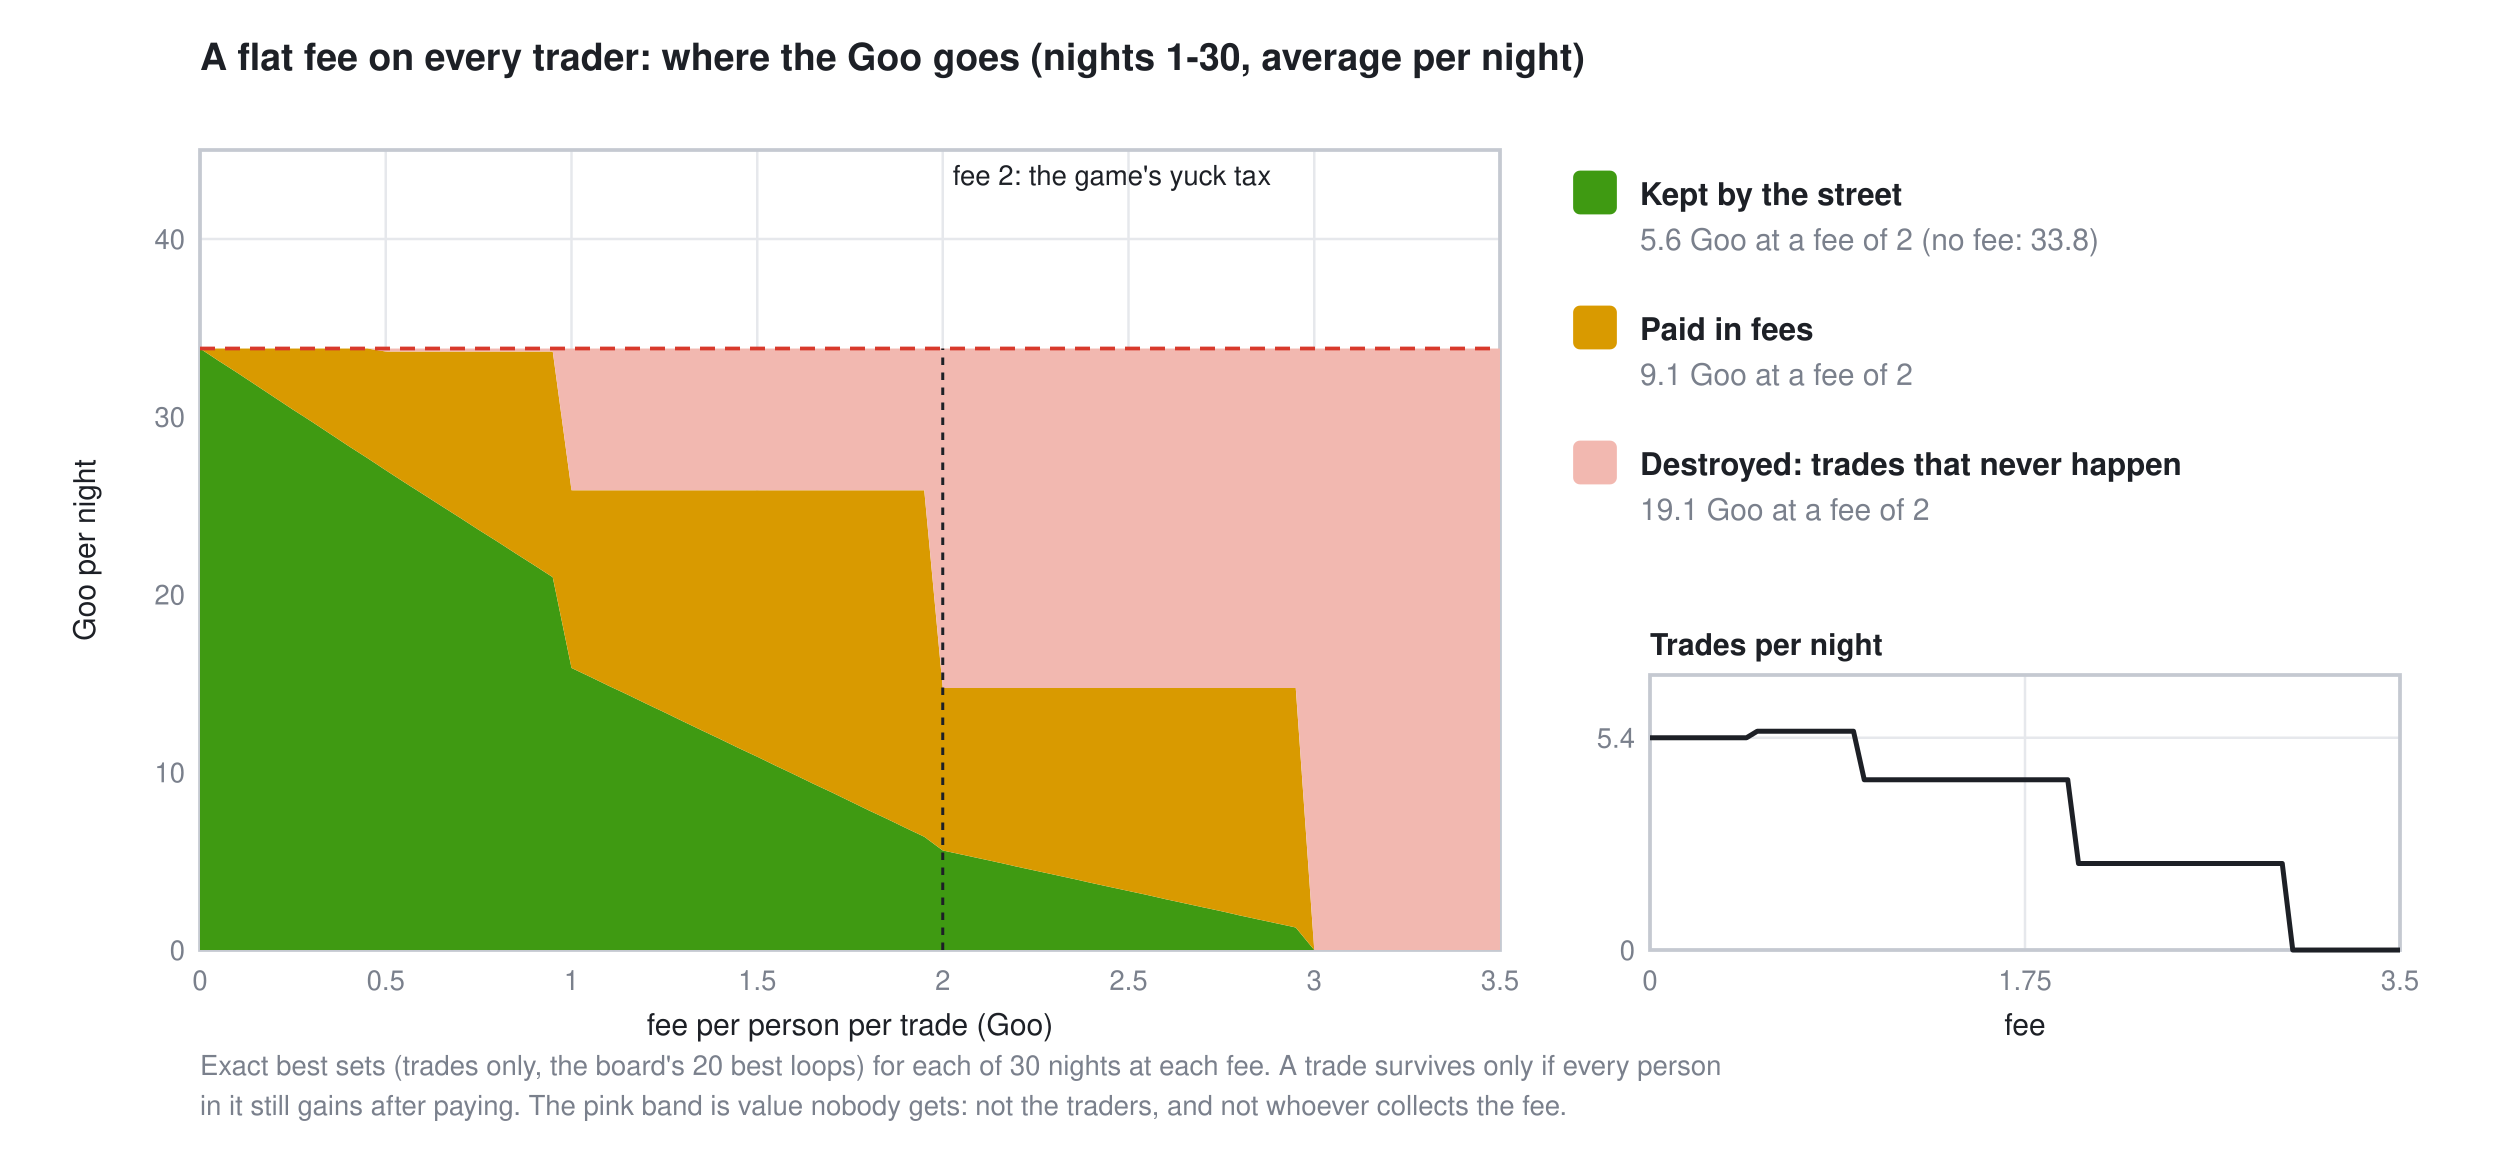
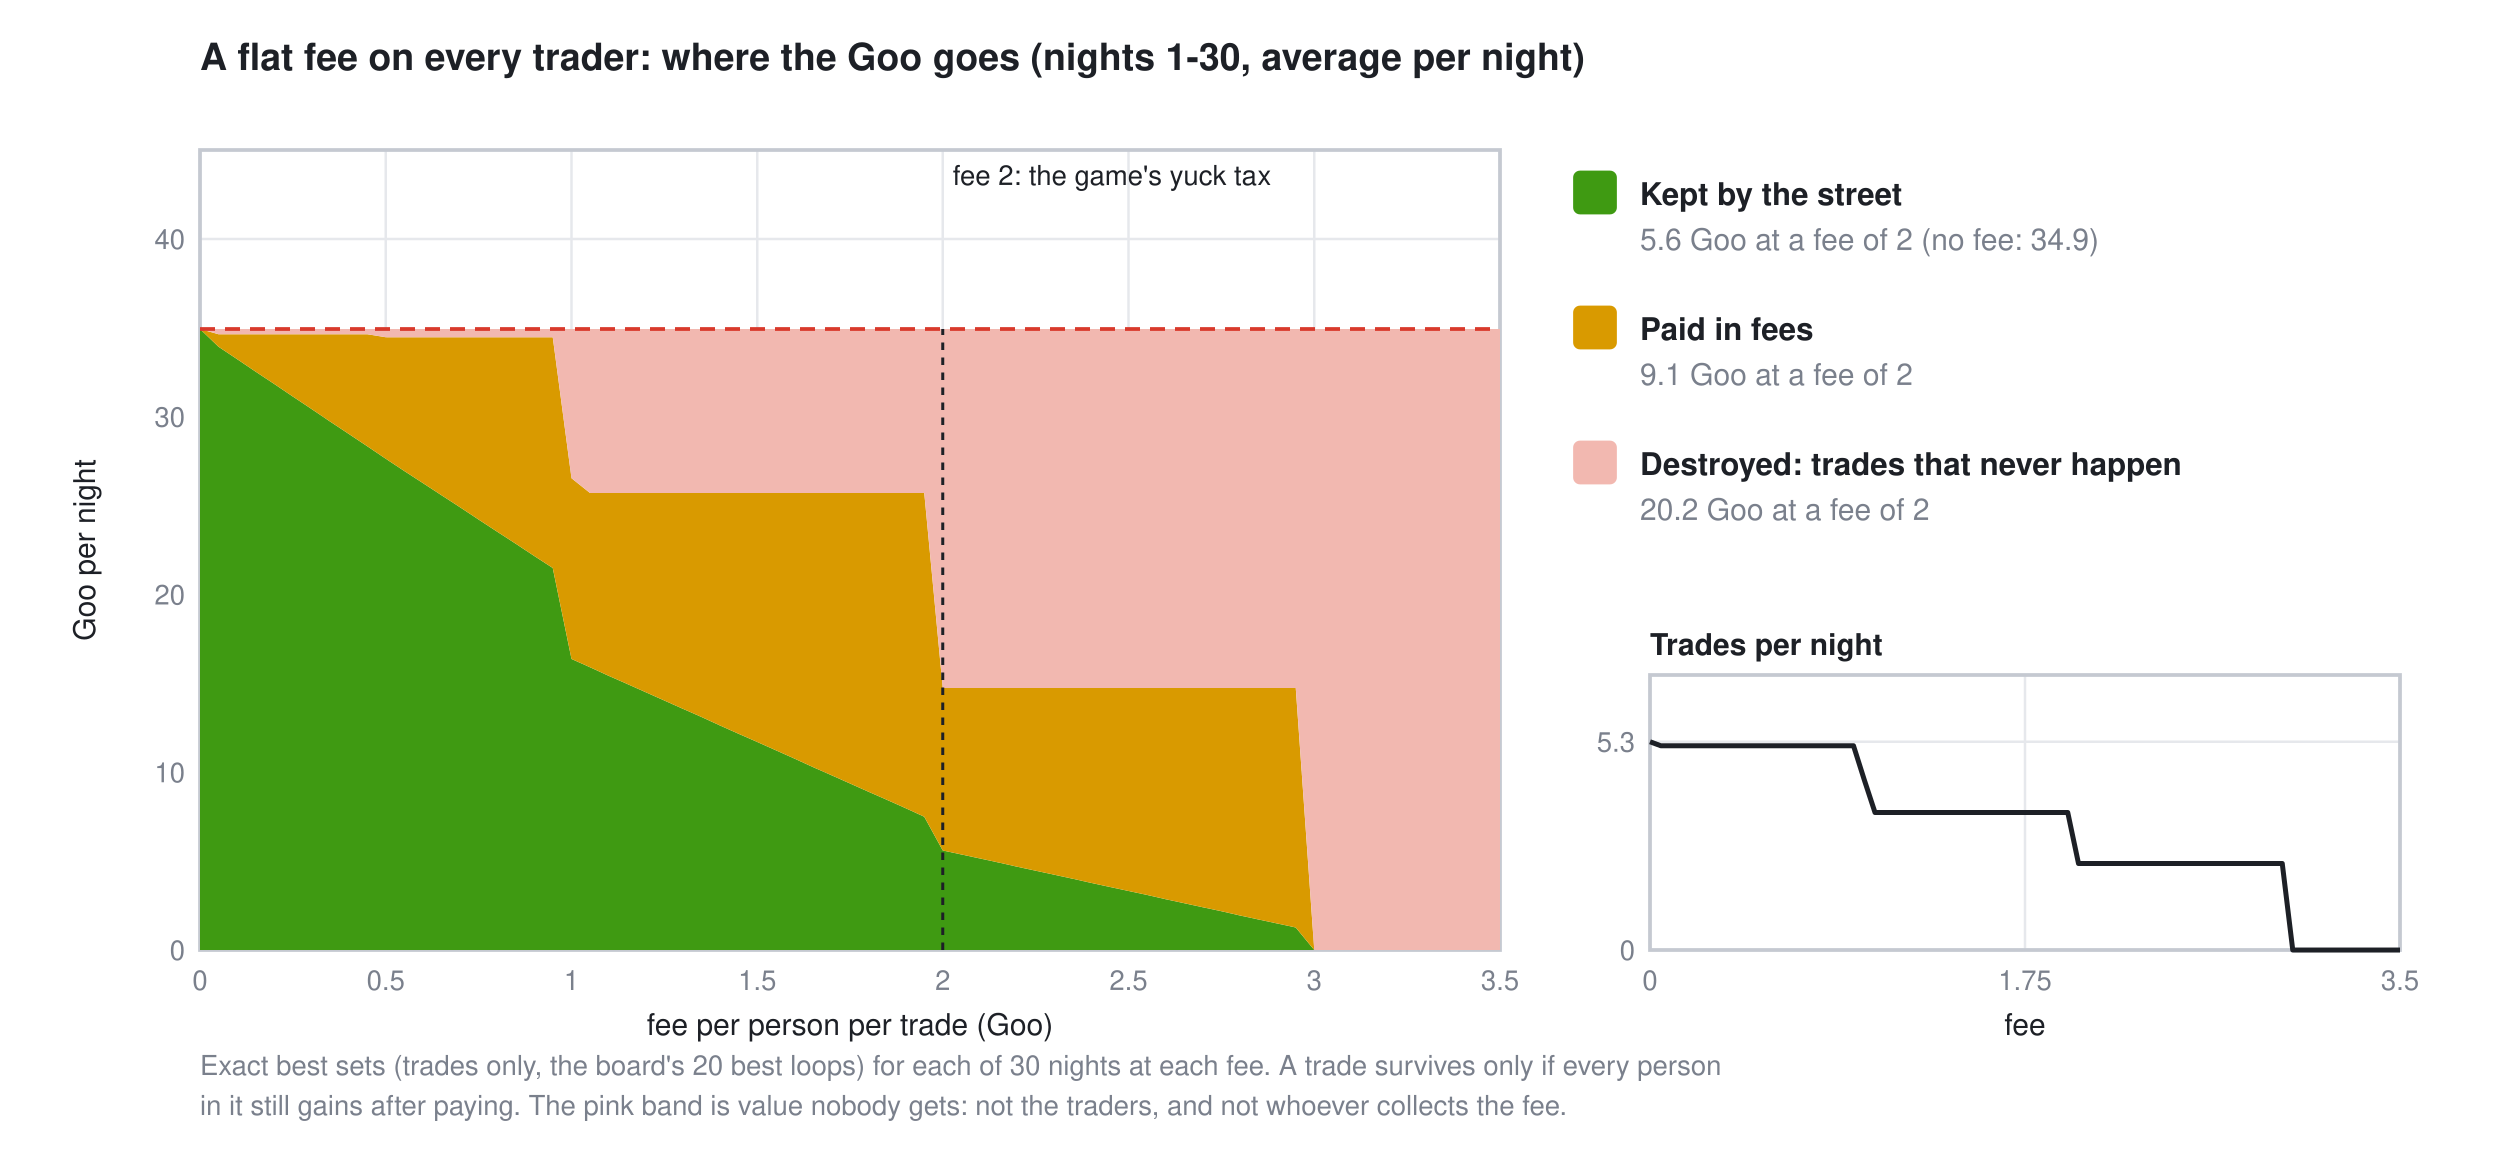
<svg xmlns="http://www.w3.org/2000/svg" viewBox="0 0 1000 470" width="1000" height="470" font-family="Segoe UI, Helvetica, Arial, sans-serif">
  <rect width="1000" height="470" fill="#ffffff" />
  <text x="80.0" y="28.0" font-size="15" fill="#1d2026" text-anchor="start" font-weight="bold">A flat fee on every trader: where the Goo goes (nights 1-30, average per night)</text>
  <line x1="80.0" y1="60.0" x2="80.0" y2="380.0" stroke="#e6e8ec" stroke-width="1" />
  <text x="80.0" y="396.0" font-size="11" fill="#7a808c" text-anchor="middle" font-weight="normal">0</text>
  <line x1="154.3" y1="60.0" x2="154.3" y2="380.0" stroke="#e6e8ec" stroke-width="1" />
  <text x="154.3" y="396.0" font-size="11" fill="#7a808c" text-anchor="middle" font-weight="normal">0.5</text>
  <line x1="228.6" y1="60.0" x2="228.6" y2="380.0" stroke="#e6e8ec" stroke-width="1" />
  <text x="228.6" y="396.0" font-size="11" fill="#7a808c" text-anchor="middle" font-weight="normal">1</text>
  <line x1="302.9" y1="60.0" x2="302.9" y2="380.0" stroke="#e6e8ec" stroke-width="1" />
  <text x="302.9" y="396.0" font-size="11" fill="#7a808c" text-anchor="middle" font-weight="normal">1.5</text>
  <line x1="377.1" y1="60.0" x2="377.1" y2="380.0" stroke="#e6e8ec" stroke-width="1" />
  <text x="377.1" y="396.0" font-size="11" fill="#7a808c" text-anchor="middle" font-weight="normal">2</text>
  <line x1="451.4" y1="60.0" x2="451.4" y2="380.0" stroke="#e6e8ec" stroke-width="1" />
  <text x="451.4" y="396.0" font-size="11" fill="#7a808c" text-anchor="middle" font-weight="normal">2.5</text>
  <line x1="525.7" y1="60.0" x2="525.7" y2="380.0" stroke="#e6e8ec" stroke-width="1" />
  <text x="525.7" y="396.0" font-size="11" fill="#7a808c" text-anchor="middle" font-weight="normal">3</text>
  <line x1="600.0" y1="60.0" x2="600.0" y2="380.0" stroke="#e6e8ec" stroke-width="1" />
  <text x="600.0" y="396.0" font-size="11" fill="#7a808c" text-anchor="middle" font-weight="normal">3.5</text>
  <line x1="80.0" y1="380.0" x2="600.0" y2="380.0" stroke="#e6e8ec" stroke-width="1" />
  <text x="74.0" y="384.0" font-size="11" fill="#7a808c" text-anchor="end" font-weight="normal">0</text>
  <line x1="80.0" y1="308.9" x2="600.0" y2="308.9" stroke="#e6e8ec" stroke-width="1" />
  <text x="74.0" y="312.9" font-size="11" fill="#7a808c" text-anchor="end" font-weight="normal">10</text>
  <line x1="80.0" y1="237.8" x2="600.0" y2="237.8" stroke="#e6e8ec" stroke-width="1" />
  <text x="74.0" y="241.8" font-size="11" fill="#7a808c" text-anchor="end" font-weight="normal">20</text>
  <line x1="80.0" y1="166.7" x2="600.0" y2="166.7" stroke="#e6e8ec" stroke-width="1" />
  <text x="74.0" y="170.7" font-size="11" fill="#7a808c" text-anchor="end" font-weight="normal">30</text>
  <line x1="80.0" y1="95.6" x2="600.0" y2="95.6" stroke="#e6e8ec" stroke-width="1" />
  <text x="74.0" y="99.6" font-size="11" fill="#7a808c" text-anchor="end" font-weight="normal">40</text>
  <rect x="80.0" y="60.0" width="520.0" height="320.0" rx="0" fill="none" stroke="#c5c9d1" stroke-width="1.5" />
  <text x="340.0" y="414.0" font-size="12" fill="#1d2026" text-anchor="middle" font-weight="normal">fee per person per trade (Goo)</text>
  <text transform="translate(38.0,220.0) rotate(-90)" font-size="12" fill="#1d2026" text-anchor="middle">Goo per night</text>
-   <path d="M80.0,139.4 L87.4,144.3 L94.9,149.1 L102.3,154.0 L109.7,158.9 L117.1,163.8 L124.6,168.6 L132.0,173.5 L139.4,178.4 L146.9,183.2 L154.3,188.1 L161.7,192.9 L169.1,197.6 L176.6,202.4 L184.0,207.1 L191.4,211.9 L198.9,216.6 L206.3,221.4 L213.7,226.1 L221.1,230.9 L228.6,267.2 L236.0,270.7 L243.4,274.3 L250.9,277.8 L258.3,281.4 L265.7,284.9 L273.1,288.5 L280.6,292.1 L288.0,295.6 L295.4,299.2 L302.9,302.7 L310.3,306.3 L317.7,309.8 L325.1,313.4 L332.6,316.9 L340.0,320.5 L347.4,324.1 L354.9,327.6 L362.3,331.2 L369.7,334.7 L377.1,340.2 L384.6,341.8 L392.0,343.4 L399.4,345.0 L406.9,346.7 L414.3,348.3 L421.7,349.9 L429.1,351.5 L436.6,353.2 L444.0,354.8 L451.4,356.4 L458.9,358.0 L466.3,359.7 L473.7,361.3 L481.1,362.9 L488.6,364.5 L496.0,366.2 L503.4,367.8 L510.9,369.4 L518.3,371.0 L525.7,380.0 L533.1,380.0 L540.6,380.0 L548.0,380.0 L555.4,380.0 L562.9,380.0 L570.3,380.0 L577.7,380.0 L585.1,380.0 L592.6,380.0 L600.0,380.0 L600.0,380.0 L592.6,380.0 L585.1,380.0 L577.7,380.0 L570.3,380.0 L562.9,380.0 L555.4,380.0 L548.0,380.0 L540.6,380.0 L533.1,380.0 L525.7,380.0 L518.3,380.0 L510.9,380.0 L503.4,380.0 L496.0,380.0 L488.6,380.0 L481.1,380.0 L473.7,380.0 L466.3,380.0 L458.9,380.0 L451.4,380.0 L444.0,380.0 L436.6,380.0 L429.1,380.0 L421.7,380.0 L414.3,380.0 L406.9,380.0 L399.4,380.0 L392.0,380.0 L384.6,380.0 L377.1,380.0 L369.7,380.0 L362.3,380.0 L354.9,380.0 L347.4,380.0 L340.0,380.0 L332.6,380.0 L325.1,380.0 L317.7,380.0 L310.3,380.0 L302.9,380.0 L295.4,380.0 L288.0,380.0 L280.6,380.0 L273.1,380.0 L265.7,380.0 L258.3,380.0 L250.9,380.0 L243.4,380.0 L236.0,380.0 L228.6,380.0 L221.1,380.0 L213.7,380.0 L206.3,380.0 L198.9,380.0 L191.4,380.0 L184.0,380.0 L176.6,380.0 L169.1,380.0 L161.7,380.0 L154.3,380.0 L146.9,380.0 L139.4,380.0 L132.0,380.0 L124.6,380.0 L117.1,380.0 L109.7,380.0 L102.3,380.0 L94.9,380.0 L87.4,380.0 L80.0,380.0 Z" fill="#3f9a12" stroke="none" />
-   <path d="M80.0,139.4 L87.4,139.4 L94.9,139.4 L102.3,139.4 L109.7,139.4 L117.1,139.4 L124.6,139.4 L132.0,139.4 L139.4,139.4 L146.9,139.4 L154.3,140.6 L161.7,140.6 L169.1,140.6 L176.6,140.6 L184.0,140.6 L191.4,140.6 L198.9,140.6 L206.3,140.6 L213.7,140.6 L221.1,140.6 L228.6,196.1 L236.0,196.1 L243.4,196.1 L250.9,196.1 L258.3,196.1 L265.7,196.1 L273.1,196.1 L280.6,196.1 L288.0,196.1 L295.4,196.1 L302.9,196.1 L310.3,196.1 L317.7,196.1 L325.1,196.1 L332.6,196.1 L340.0,196.1 L347.4,196.1 L354.9,196.1 L362.3,196.1 L369.7,196.1 L377.1,275.2 L384.6,275.2 L392.0,275.2 L399.4,275.2 L406.9,275.2 L414.3,275.2 L421.7,275.2 L429.1,275.2 L436.6,275.2 L444.0,275.2 L451.4,275.2 L458.9,275.2 L466.3,275.2 L473.7,275.2 L481.1,275.2 L488.6,275.2 L496.0,275.2 L503.4,275.2 L510.9,275.2 L518.3,275.2 L525.7,380.0 L533.1,380.0 L540.6,380.0 L548.0,380.0 L555.4,380.0 L562.9,380.0 L570.3,380.0 L577.7,380.0 L585.1,380.0 L592.6,380.0 L600.0,380.0 L600.0,380.0 L592.6,380.0 L585.1,380.0 L577.7,380.0 L570.3,380.0 L562.9,380.0 L555.4,380.0 L548.0,380.0 L540.6,380.0 L533.1,380.0 L525.7,380.0 L518.3,371.0 L510.9,369.4 L503.4,367.8 L496.0,366.2 L488.6,364.5 L481.1,362.9 L473.7,361.3 L466.3,359.7 L458.9,358.0 L451.4,356.4 L444.0,354.8 L436.6,353.2 L429.1,351.5 L421.7,349.9 L414.3,348.3 L406.9,346.7 L399.4,345.0 L392.0,343.4 L384.6,341.8 L377.1,340.2 L369.7,334.7 L362.3,331.2 L354.9,327.6 L347.4,324.1 L340.0,320.5 L332.6,316.9 L325.1,313.4 L317.7,309.8 L310.3,306.3 L302.9,302.7 L295.4,299.2 L288.0,295.6 L280.6,292.1 L273.1,288.5 L265.7,284.9 L258.3,281.4 L250.9,277.8 L243.4,274.3 L236.0,270.7 L228.6,267.2 L221.1,230.9 L213.7,226.1 L206.3,221.4 L198.9,216.6 L191.4,211.9 L184.0,207.1 L176.6,202.4 L169.1,197.6 L161.7,192.9 L154.3,188.1 L146.9,183.2 L139.4,178.4 L132.0,173.5 L124.6,168.6 L117.1,163.8 L109.7,158.9 L102.3,154.0 L94.9,149.1 L87.4,144.3 L80.0,139.4 Z" fill="#d99a00" stroke="none" />
-   <path d="M80.0,139.4 L87.4,139.4 L94.9,139.4 L102.3,139.4 L109.7,139.4 L117.1,139.4 L124.6,139.4 L132.0,139.4 L139.4,139.4 L146.9,139.4 L154.3,139.4 L161.7,139.4 L169.1,139.4 L176.6,139.4 L184.0,139.4 L191.4,139.4 L198.9,139.4 L206.3,139.4 L213.7,139.4 L221.1,139.4 L228.6,139.4 L236.0,139.4 L243.4,139.4 L250.9,139.4 L258.3,139.4 L265.7,139.4 L273.1,139.4 L280.6,139.4 L288.0,139.4 L295.4,139.4 L302.9,139.4 L310.3,139.4 L317.7,139.4 L325.1,139.4 L332.6,139.4 L340.0,139.4 L347.4,139.4 L354.9,139.4 L362.3,139.4 L369.7,139.4 L377.1,139.4 L384.6,139.4 L392.0,139.4 L399.4,139.4 L406.9,139.4 L414.3,139.4 L421.7,139.4 L429.1,139.4 L436.6,139.4 L444.0,139.4 L451.4,139.4 L458.9,139.4 L466.3,139.4 L473.7,139.4 L481.1,139.4 L488.6,139.4 L496.0,139.4 L503.4,139.4 L510.9,139.4 L518.3,139.4 L525.7,139.4 L533.1,139.4 L540.6,139.4 L548.0,139.4 L555.4,139.4 L562.9,139.4 L570.3,139.4 L577.7,139.4 L585.1,139.4 L592.6,139.4 L600.0,139.4 L600.0,380.0 L592.6,380.0 L585.1,380.0 L577.7,380.0 L570.3,380.0 L562.9,380.0 L555.4,380.0 L548.0,380.0 L540.6,380.0 L533.1,380.0 L525.7,380.0 L518.3,275.2 L510.9,275.2 L503.4,275.2 L496.0,275.2 L488.6,275.2 L481.1,275.2 L473.7,275.2 L466.3,275.2 L458.9,275.2 L451.4,275.2 L444.0,275.2 L436.6,275.2 L429.1,275.2 L421.7,275.2 L414.3,275.2 L406.9,275.2 L399.4,275.2 L392.0,275.2 L384.6,275.2 L377.1,275.2 L369.7,196.1 L362.3,196.1 L354.9,196.1 L347.4,196.1 L340.0,196.1 L332.6,196.1 L325.1,196.1 L317.7,196.1 L310.3,196.1 L302.9,196.1 L295.4,196.1 L288.0,196.1 L280.6,196.1 L273.1,196.1 L265.7,196.1 L258.3,196.1 L250.9,196.1 L243.4,196.1 L236.0,196.1 L228.6,196.1 L221.1,140.6 L213.7,140.6 L206.3,140.6 L198.9,140.6 L191.4,140.6 L184.0,140.6 L176.6,140.6 L169.1,140.6 L161.7,140.6 L154.3,140.6 L146.9,139.4 L139.4,139.4 L132.0,139.4 L124.6,139.4 L117.1,139.4 L109.7,139.4 L102.3,139.4 L94.9,139.4 L87.4,139.4 L80.0,139.4 Z" fill="#f2b8b0" stroke="none" />
-   <line x1="80.0" y1="139.4" x2="600.0" y2="139.4" stroke="#d8392b" stroke-width="1.5" stroke-dasharray="6 4" />
-   <line x1="377.1" y1="380.0" x2="377.1" y2="139.4" stroke="#1d2026" stroke-width="1.2" stroke-dasharray="3 3" />
+   <path d="M80.0,131.6 L87.4,138.7 L94.9,143.7 L102.3,148.7 L109.7,153.6 L117.1,158.6 L124.6,163.6 L132.0,168.6 L139.4,173.5 L146.9,178.5 L154.3,183.5 L161.7,188.4 L169.1,193.2 L176.6,198.1 L184.0,202.9 L191.4,207.8 L198.9,212.7 L206.3,217.5 L213.7,222.4 L221.1,227.2 L228.6,263.6 L236.0,266.9 L243.4,270.3 L250.9,273.6 L258.3,276.9 L265.7,280.2 L273.1,283.5 L280.6,286.8 L288.0,290.2 L295.4,293.5 L302.9,296.8 L310.3,300.1 L317.7,303.4 L325.1,306.8 L332.6,310.1 L340.0,313.4 L347.4,316.7 L354.9,320.0 L362.3,323.3 L369.7,326.7 L377.1,340.2 L384.6,341.8 L392.0,343.4 L399.4,345.0 L406.9,346.7 L414.3,348.3 L421.7,349.9 L429.1,351.5 L436.6,353.2 L444.0,354.8 L451.4,356.4 L458.9,358.0 L466.3,359.7 L473.7,361.3 L481.1,362.9 L488.6,364.5 L496.0,366.2 L503.4,367.8 L510.9,369.4 L518.3,371.0 L525.7,380.0 L533.1,380.0 L540.6,380.0 L548.0,380.0 L555.4,380.0 L562.9,380.0 L570.3,380.0 L577.7,380.0 L585.1,380.0 L592.6,380.0 L600.0,380.0 L600.0,380.0 L592.6,380.0 L585.1,380.0 L577.7,380.0 L570.3,380.0 L562.9,380.0 L555.4,380.0 L548.0,380.0 L540.6,380.0 L533.1,380.0 L525.7,380.0 L518.3,380.0 L510.9,380.0 L503.4,380.0 L496.0,380.0 L488.6,380.0 L481.1,380.0 L473.7,380.0 L466.3,380.0 L458.9,380.0 L451.4,380.0 L444.0,380.0 L436.6,380.0 L429.1,380.0 L421.7,380.0 L414.3,380.0 L406.9,380.0 L399.4,380.0 L392.0,380.0 L384.6,380.0 L377.1,380.0 L369.7,380.0 L362.3,380.0 L354.9,380.0 L347.4,380.0 L340.0,380.0 L332.6,380.0 L325.1,380.0 L317.7,380.0 L310.3,380.0 L302.9,380.0 L295.4,380.0 L288.0,380.0 L280.6,380.0 L273.1,380.0 L265.7,380.0 L258.3,380.0 L250.9,380.0 L243.4,380.0 L236.0,380.0 L228.6,380.0 L221.1,380.0 L213.7,380.0 L206.3,380.0 L198.9,380.0 L191.4,380.0 L184.0,380.0 L176.6,380.0 L169.1,380.0 L161.7,380.0 L154.3,380.0 L146.9,380.0 L139.4,380.0 L132.0,380.0 L124.6,380.0 L117.1,380.0 L109.7,380.0 L102.3,380.0 L94.9,380.0 L87.4,380.0 L80.0,380.0 Z" fill="#3f9a12" stroke="none" />
+   <path d="M80.0,131.6 L87.4,133.7 L94.9,133.7 L102.3,133.7 L109.7,133.7 L117.1,133.7 L124.6,133.7 L132.0,133.7 L139.4,133.7 L146.9,133.7 L154.3,134.9 L161.7,134.9 L169.1,134.9 L176.6,134.9 L184.0,134.9 L191.4,134.9 L198.9,134.9 L206.3,134.9 L213.7,134.9 L221.1,134.9 L228.6,191.3 L236.0,197.2 L243.4,197.2 L250.9,197.2 L258.3,197.2 L265.7,197.2 L273.1,197.2 L280.6,197.2 L288.0,197.2 L295.4,197.2 L302.9,197.2 L310.3,197.2 L317.7,197.2 L325.1,197.2 L332.6,197.2 L340.0,197.2 L347.4,197.2 L354.9,197.2 L362.3,197.2 L369.7,197.2 L377.1,275.2 L384.6,275.2 L392.0,275.2 L399.4,275.2 L406.9,275.2 L414.3,275.2 L421.7,275.2 L429.1,275.2 L436.6,275.2 L444.0,275.2 L451.4,275.2 L458.9,275.2 L466.3,275.2 L473.7,275.2 L481.1,275.2 L488.6,275.2 L496.0,275.2 L503.4,275.2 L510.9,275.2 L518.3,275.2 L525.7,380.0 L533.1,380.0 L540.6,380.0 L548.0,380.0 L555.4,380.0 L562.9,380.0 L570.3,380.0 L577.7,380.0 L585.1,380.0 L592.6,380.0 L600.0,380.0 L600.0,380.0 L592.6,380.0 L585.1,380.0 L577.7,380.0 L570.3,380.0 L562.9,380.0 L555.4,380.0 L548.0,380.0 L540.6,380.0 L533.1,380.0 L525.7,380.0 L518.3,371.0 L510.9,369.4 L503.4,367.8 L496.0,366.2 L488.6,364.5 L481.1,362.9 L473.7,361.3 L466.3,359.7 L458.9,358.0 L451.4,356.4 L444.0,354.8 L436.6,353.2 L429.1,351.5 L421.7,349.9 L414.3,348.3 L406.9,346.7 L399.4,345.0 L392.0,343.4 L384.6,341.8 L377.1,340.2 L369.7,326.7 L362.3,323.3 L354.9,320.0 L347.4,316.7 L340.0,313.4 L332.6,310.1 L325.1,306.8 L317.7,303.4 L310.3,300.1 L302.9,296.8 L295.4,293.5 L288.0,290.2 L280.6,286.8 L273.1,283.5 L265.7,280.2 L258.3,276.9 L250.9,273.6 L243.4,270.3 L236.0,266.9 L228.6,263.6 L221.1,227.2 L213.7,222.4 L206.3,217.5 L198.9,212.7 L191.4,207.8 L184.0,202.9 L176.6,198.1 L169.1,193.2 L161.7,188.4 L154.3,183.5 L146.9,178.5 L139.4,173.5 L132.0,168.6 L124.6,163.6 L117.1,158.6 L109.7,153.6 L102.3,148.7 L94.9,143.7 L87.4,138.7 L80.0,131.6 Z" fill="#d99a00" stroke="none" />
+   <path d="M80.0,131.6 L87.4,131.6 L94.9,131.6 L102.3,131.6 L109.7,131.6 L117.1,131.6 L124.6,131.6 L132.0,131.6 L139.4,131.6 L146.9,131.6 L154.3,131.6 L161.7,131.6 L169.1,131.6 L176.6,131.6 L184.0,131.6 L191.4,131.6 L198.9,131.6 L206.3,131.6 L213.7,131.6 L221.1,131.6 L228.6,131.6 L236.0,131.6 L243.4,131.6 L250.9,131.6 L258.3,131.6 L265.7,131.6 L273.1,131.6 L280.6,131.6 L288.0,131.6 L295.4,131.6 L302.9,131.6 L310.3,131.6 L317.7,131.6 L325.1,131.6 L332.6,131.6 L340.0,131.6 L347.4,131.6 L354.9,131.6 L362.3,131.6 L369.7,131.6 L377.1,131.6 L384.6,131.6 L392.0,131.6 L399.4,131.6 L406.9,131.6 L414.3,131.6 L421.7,131.6 L429.1,131.6 L436.6,131.6 L444.0,131.6 L451.4,131.6 L458.9,131.6 L466.3,131.6 L473.7,131.6 L481.1,131.6 L488.6,131.6 L496.0,131.6 L503.4,131.6 L510.9,131.6 L518.3,131.6 L525.7,131.6 L533.1,131.6 L540.6,131.6 L548.0,131.6 L555.4,131.6 L562.9,131.6 L570.3,131.6 L577.7,131.6 L585.1,131.6 L592.6,131.6 L600.0,131.6 L600.0,380.0 L592.6,380.0 L585.1,380.0 L577.7,380.0 L570.3,380.0 L562.9,380.0 L555.4,380.0 L548.0,380.0 L540.6,380.0 L533.1,380.0 L525.7,380.0 L518.3,275.2 L510.9,275.2 L503.4,275.2 L496.0,275.2 L488.6,275.2 L481.1,275.2 L473.7,275.2 L466.3,275.2 L458.9,275.2 L451.4,275.2 L444.0,275.2 L436.6,275.2 L429.1,275.2 L421.7,275.2 L414.3,275.2 L406.9,275.2 L399.4,275.2 L392.0,275.2 L384.6,275.2 L377.1,275.2 L369.7,197.2 L362.3,197.2 L354.9,197.2 L347.4,197.2 L340.0,197.2 L332.6,197.2 L325.1,197.2 L317.7,197.2 L310.3,197.2 L302.9,197.2 L295.4,197.2 L288.0,197.2 L280.6,197.2 L273.1,197.2 L265.7,197.2 L258.3,197.2 L250.9,197.2 L243.4,197.2 L236.0,197.2 L228.6,191.3 L221.1,134.9 L213.7,134.9 L206.3,134.9 L198.9,134.9 L191.4,134.9 L184.0,134.9 L176.6,134.9 L169.1,134.9 L161.7,134.9 L154.3,134.9 L146.9,133.7 L139.4,133.7 L132.0,133.7 L124.6,133.7 L117.1,133.7 L109.7,133.7 L102.3,133.7 L94.9,133.7 L87.4,133.7 L80.0,131.6 Z" fill="#f2b8b0" stroke="none" />
+   <line x1="80.0" y1="131.6" x2="600.0" y2="131.6" stroke="#d8392b" stroke-width="1.5" stroke-dasharray="6 4" />
+   <line x1="377.1" y1="380.0" x2="377.1" y2="131.6" stroke="#1d2026" stroke-width="1.2" stroke-dasharray="3 3" />
  <text x="381.1" y="74.0" font-size="11" fill="#1d2026" text-anchor="start" font-weight="normal">fee 2: the game's yuck tax</text>
  <rect x="630.0" y="69.0" width="16.0" height="16.0" rx="2" fill="#3f9a12" stroke="#3f9a12" stroke-width="1.5" />
  <text x="656.0" y="82.0" font-size="12.5" fill="#1d2026" text-anchor="start" font-weight="bold">Kept by the street</text>
-   <text x="656.0" y="100.0" font-size="12" fill="#7a808c" text-anchor="start" font-weight="normal">5.6 Goo at a fee of 2 (no fee: 33.8)</text>
+   <text x="656.0" y="100.0" font-size="12" fill="#7a808c" text-anchor="start" font-weight="normal">5.6 Goo at a fee of 2 (no fee: 34.9)</text>
  <rect x="630.0" y="123.0" width="16.0" height="16.0" rx="2" fill="#d99a00" stroke="#d99a00" stroke-width="1.5" />
  <text x="656.0" y="136.0" font-size="12.5" fill="#1d2026" text-anchor="start" font-weight="bold">Paid in fees</text>
  <text x="656.0" y="154.0" font-size="12" fill="#7a808c" text-anchor="start" font-weight="normal">9.1 Goo at a fee of 2</text>
  <rect x="630.0" y="177.0" width="16.0" height="16.0" rx="2" fill="#f2b8b0" stroke="#f2b8b0" stroke-width="1.5" />
  <text x="656.0" y="190.0" font-size="12.5" fill="#1d2026" text-anchor="start" font-weight="bold">Destroyed: trades that never happen</text>
-   <text x="656.0" y="208.0" font-size="12" fill="#7a808c" text-anchor="start" font-weight="normal">19.1 Goo at a fee of 2</text>
+   <text x="656.0" y="208.0" font-size="12" fill="#7a808c" text-anchor="start" font-weight="normal">20.2 Goo at a fee of 2</text>
  <line x1="660.0" y1="270.0" x2="660.0" y2="380.0" stroke="#e6e8ec" stroke-width="1" />
  <text x="660.0" y="396.0" font-size="11" fill="#7a808c" text-anchor="middle" font-weight="normal">0</text>
  <line x1="810.0" y1="270.0" x2="810.0" y2="380.0" stroke="#e6e8ec" stroke-width="1" />
  <text x="810.0" y="396.0" font-size="11" fill="#7a808c" text-anchor="middle" font-weight="normal">1.75</text>
  <line x1="960.0" y1="270.0" x2="960.0" y2="380.0" stroke="#e6e8ec" stroke-width="1" />
  <text x="960.0" y="396.0" font-size="11" fill="#7a808c" text-anchor="middle" font-weight="normal">3.5</text>
  <line x1="660.0" y1="380.0" x2="960.0" y2="380.0" stroke="#e6e8ec" stroke-width="1" />
  <text x="654.0" y="384.0" font-size="11" fill="#7a808c" text-anchor="end" font-weight="normal">0</text>
-   <line x1="660.0" y1="295.1" x2="960.0" y2="295.1" stroke="#e6e8ec" stroke-width="1" />
-   <text x="654.0" y="299.1" font-size="11" fill="#7a808c" text-anchor="end" font-weight="normal">5.4</text>
+   <line x1="660.0" y1="296.7" x2="960.0" y2="296.7" stroke="#e6e8ec" stroke-width="1" />
+   <text x="654.0" y="300.7" font-size="11" fill="#7a808c" text-anchor="end" font-weight="normal">5.3</text>
  <rect x="660.0" y="270.0" width="300.0" height="110.0" rx="0" fill="none" stroke="#c5c9d1" stroke-width="1.5" />
  <text x="810.0" y="414.0" font-size="12" fill="#1d2026" text-anchor="middle" font-weight="normal">fee</text>
-   <path d="M660.0,295.1 L664.3,295.1 L668.6,295.1 L672.9,295.1 L677.1,295.1 L681.4,295.1 L685.7,295.1 L690.0,295.1 L694.3,295.1 L698.6,295.1 L702.9,292.5 L707.1,292.5 L711.4,292.5 L715.7,292.5 L720.0,292.5 L724.3,292.5 L728.6,292.5 L732.9,292.5 L737.1,292.5 L741.4,292.5 L745.7,311.9 L750.0,311.9 L754.3,311.9 L758.6,311.9 L762.9,311.9 L767.1,311.9 L771.4,311.9 L775.7,311.9 L780.0,311.9 L784.3,311.9 L788.6,311.9 L792.9,311.9 L797.1,311.9 L801.4,311.9 L805.7,311.9 L810.0,311.9 L814.3,311.9 L818.6,311.9 L822.9,311.9 L827.1,311.9 L831.4,345.4 L835.7,345.4 L840.0,345.4 L844.3,345.4 L848.6,345.4 L852.9,345.4 L857.1,345.4 L861.4,345.4 L865.7,345.4 L870.0,345.4 L874.3,345.4 L878.6,345.4 L882.9,345.4 L887.1,345.4 L891.4,345.4 L895.7,345.4 L900.0,345.4 L904.3,345.4 L908.6,345.4 L912.9,345.4 L917.1,380.0 L921.4,380.0 L925.7,380.0 L930.0,380.0 L934.3,380.0 L938.6,380.0 L942.9,380.0 L947.1,380.0 L951.4,380.0 L955.7,380.0 L960.0,380.0 " fill="none" stroke="#1d2026" stroke-width="2" stroke-opacity="1" stroke-linejoin="round" />
+   <path d="M660.0,296.7 L664.3,298.3 L668.6,298.3 L672.9,298.3 L677.1,298.3 L681.4,298.3 L685.7,298.3 L690.0,298.3 L694.3,298.3 L698.6,298.3 L702.9,298.3 L707.1,298.3 L711.4,298.3 L715.7,298.3 L720.0,298.3 L724.3,298.3 L728.6,298.3 L732.9,298.3 L737.1,298.3 L741.4,298.3 L745.7,311.9 L750.0,325.0 L754.3,325.0 L758.6,325.0 L762.9,325.0 L767.1,325.0 L771.4,325.0 L775.7,325.0 L780.0,325.0 L784.3,325.0 L788.6,325.0 L792.9,325.0 L797.1,325.0 L801.4,325.0 L805.7,325.0 L810.0,325.0 L814.3,325.0 L818.6,325.0 L822.9,325.0 L827.1,325.0 L831.4,345.4 L835.7,345.4 L840.0,345.4 L844.3,345.4 L848.6,345.4 L852.9,345.4 L857.1,345.4 L861.4,345.4 L865.7,345.4 L870.0,345.4 L874.3,345.4 L878.6,345.4 L882.9,345.4 L887.1,345.4 L891.4,345.4 L895.7,345.4 L900.0,345.4 L904.3,345.4 L908.6,345.4 L912.9,345.4 L917.1,380.0 L921.4,380.0 L925.7,380.0 L930.0,380.0 L934.3,380.0 L938.6,380.0 L942.9,380.0 L947.1,380.0 L951.4,380.0 L955.7,380.0 L960.0,380.0 " fill="none" stroke="#1d2026" stroke-width="2" stroke-opacity="1" stroke-linejoin="round" />
  <text x="660.0" y="262.0" font-size="12" fill="#1d2026" text-anchor="start" font-weight="bold">Trades per night</text>
  <text x="80.0" y="430.0" font-size="11" fill="#7a808c" text-anchor="start" font-weight="normal">Exact best sets (trades only, the board's 20 best loops) for each of 30 nights at each fee. A trade survives only if every person</text>
  <text x="80.0" y="446.0" font-size="11" fill="#7a808c" text-anchor="start" font-weight="normal">in it still gains after paying. The pink band is value nobody gets: not the traders, and not whoever collects the fee.</text>
</svg>
